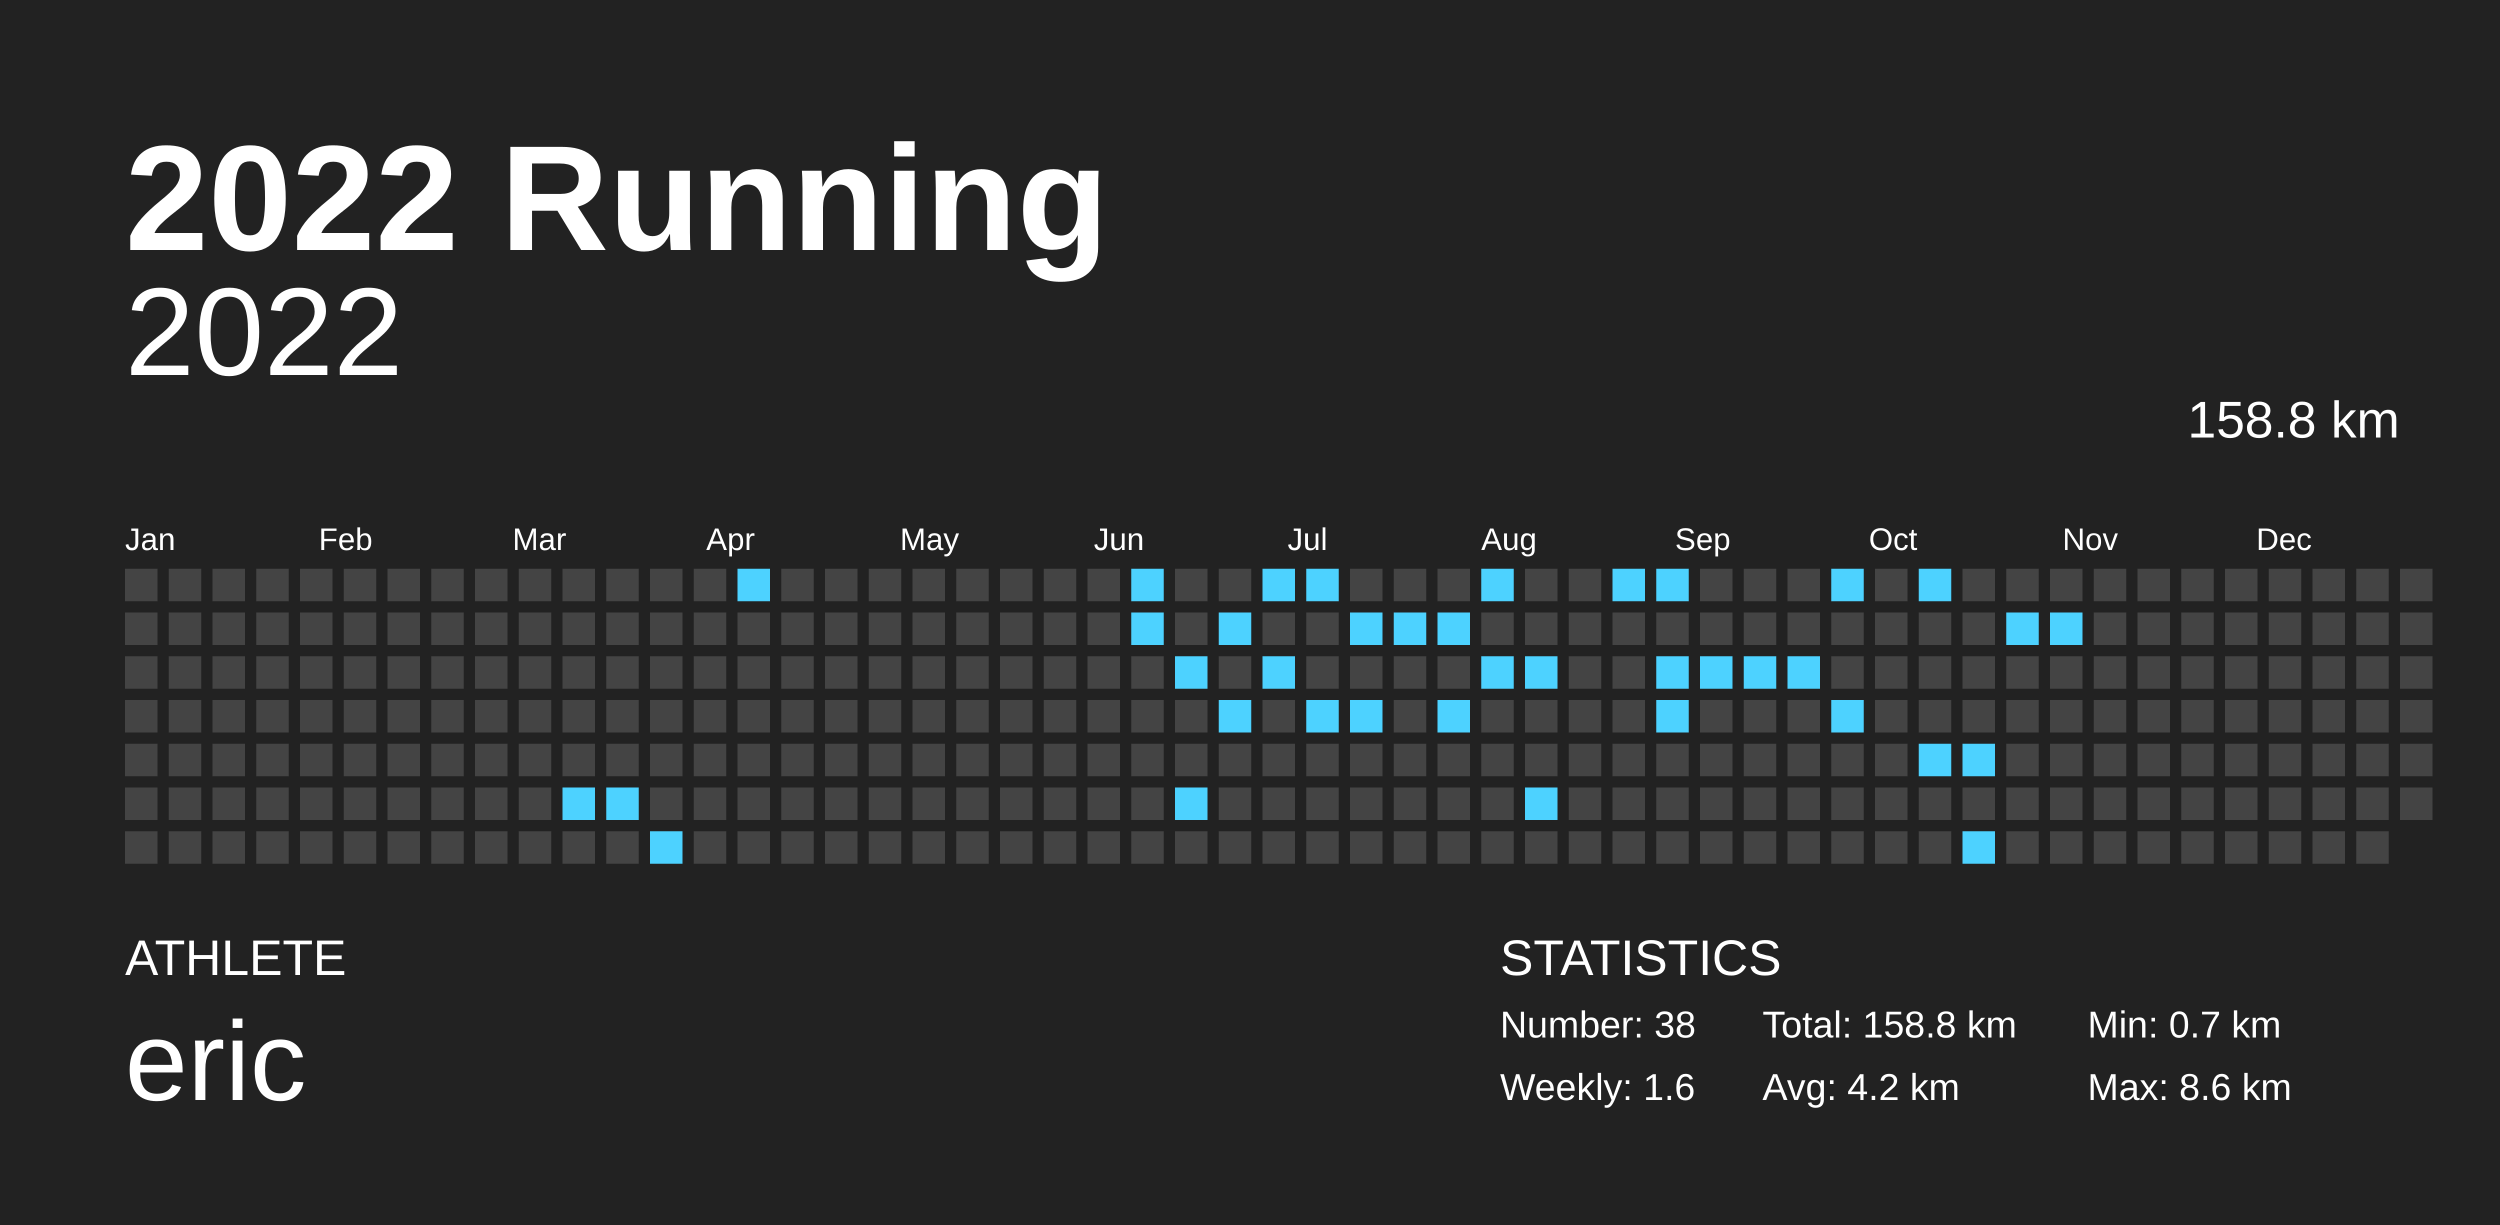
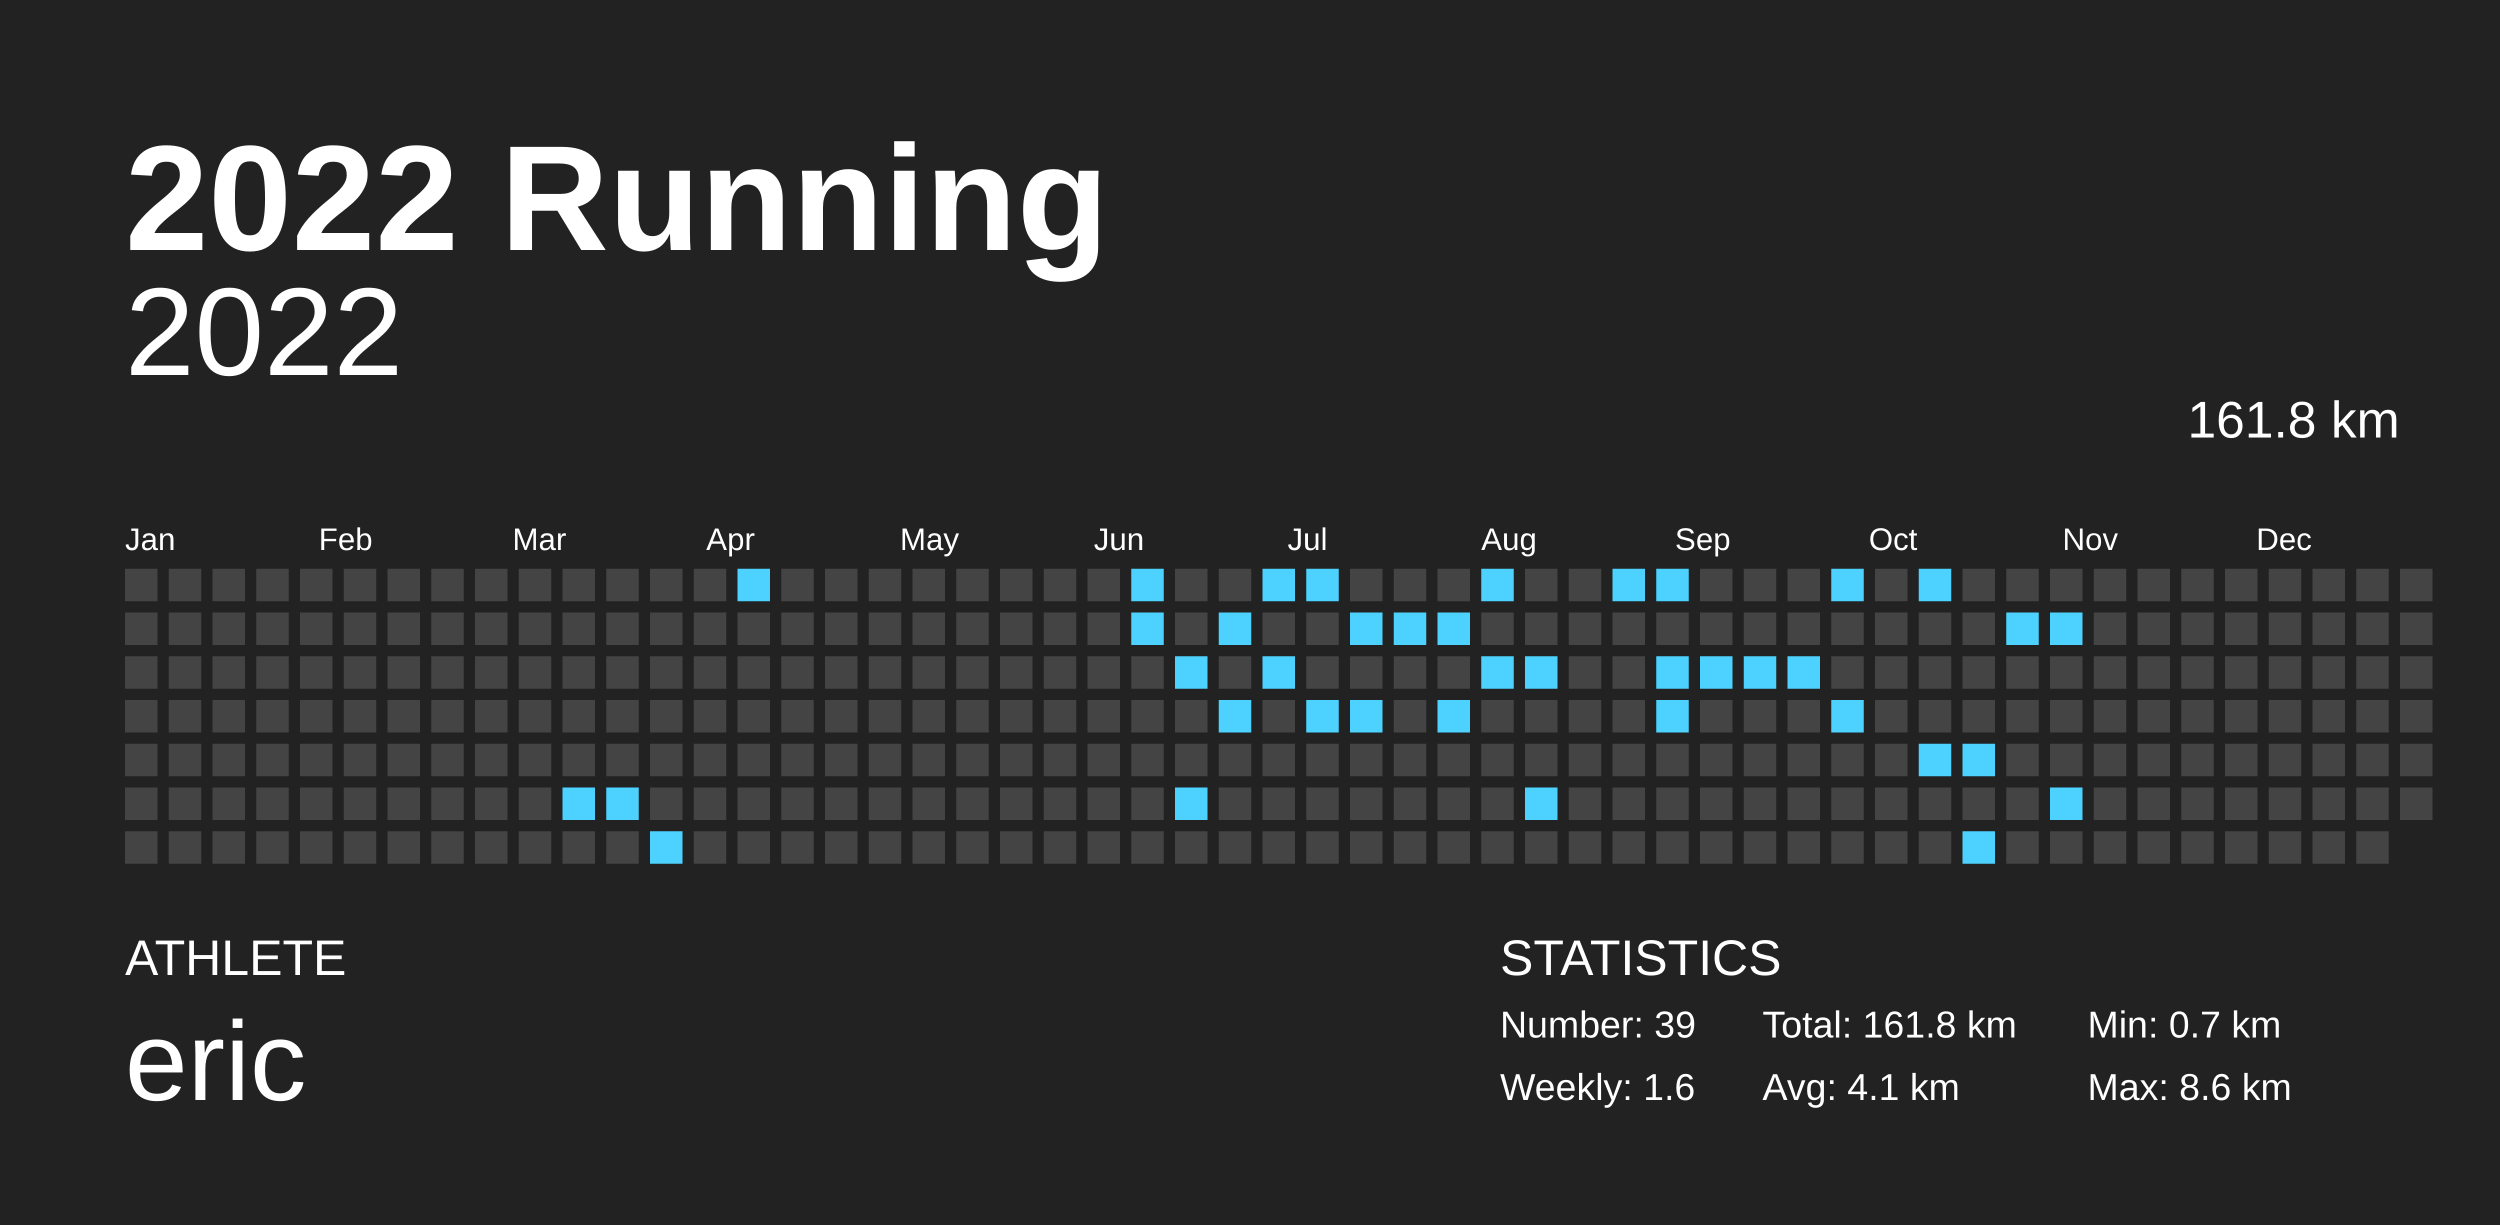
<svg xmlns="http://www.w3.org/2000/svg" baseProfile="full" height="98mm" version="1.1" viewBox="0,0,200,98" width="200mm">
  <defs />
  <rect fill="#222222" height="98" width="200" x="0" y="0" />
  <text fill="#FFFFFF" style="font-size:12px; font-family:Arial; font-weight:bold;" x="10" y="20">2022 Running</text>
  <text fill="#FFFFFF" style="font-size:4px; font-family:Arial" x="10" y="78">ATHLETE</text>
  <text fill="#FFFFFF" style="font-size:9px; font-family:Arial" x="10" y="88">eric</text>
  <text fill="#FFFFFF" style="font-size:4px; font-family:Arial" x="120" y="78">STATISTICS</text>
-   <text fill="#FFFFFF" style="font-size:3px; font-family:Arial" x="120" y="83">Number: 38</text>
+   <text fill="#FFFFFF" style="font-size:3px; font-family:Arial" x="120" y="83">Number: 39</text>
  <text fill="#FFFFFF" style="font-size:3px; font-family:Arial" x="120" y="88">Weekly: 1.6</text>
-   <text fill="#FFFFFF" style="font-size:3px; font-family:Arial" x="141" y="83">Total: 158.8 km</text>
-   <text fill="#FFFFFF" style="font-size:3px; font-family:Arial" x="141" y="88">Avg: 4.2 km</text>
+   <text fill="#FFFFFF" style="font-size:3px; font-family:Arial" x="141" y="83">Total: 161.8 km</text>
+   <text fill="#FFFFFF" style="font-size:3px; font-family:Arial" x="141" y="88">Avg: 4.1 km</text>
  <text fill="#FFFFFF" style="font-size:3px; font-family:Arial" x="167" y="83">Min: 0.7 km</text>
  <text fill="#FFFFFF" style="font-size:3px; font-family:Arial" x="167" y="88">Max: 8.6 km</text>
  <text alignment-baseline="hanging" fill="#FFFFFF" style="font-size:10.0px; font-family:Arial;" x="10" y="30">2022</text>
-   <text alignment-baseline="hanging" fill="#FFFFFF" style="font-size:4.125px; font-family:Arial;" x="175" y="35">158.8 km</text>
+   <text alignment-baseline="hanging" fill="#FFFFFF" style="font-size:4.125px; font-family:Arial;" x="175" y="35">161.8 km</text>
  <text fill="#FFFFFF" style="font-size:2.5px; font-family:Arial" x="10.0" y="44">Jan</text>
  <text fill="#FFFFFF" style="font-size:2.5px; font-family:Arial" x="25.5" y="44">Feb</text>
  <text fill="#FFFFFF" style="font-size:2.5px; font-family:Arial" x="41.0" y="44">Mar</text>
  <text fill="#FFFFFF" style="font-size:2.5px; font-family:Arial" x="56.5" y="44">Apr</text>
  <text fill="#FFFFFF" style="font-size:2.5px; font-family:Arial" x="72.0" y="44">May</text>
  <text fill="#FFFFFF" style="font-size:2.5px; font-family:Arial" x="87.5" y="44">Jun</text>
  <text fill="#FFFFFF" style="font-size:2.5px; font-family:Arial" x="103.0" y="44">Jul</text>
  <text fill="#FFFFFF" style="font-size:2.5px; font-family:Arial" x="118.5" y="44">Aug</text>
  <text fill="#FFFFFF" style="font-size:2.5px; font-family:Arial" x="134.0" y="44">Sep</text>
  <text fill="#FFFFFF" style="font-size:2.5px; font-family:Arial" x="149.5" y="44">Oct</text>
  <text fill="#FFFFFF" style="font-size:2.5px; font-family:Arial" x="165.0" y="44">Nov</text>
  <text fill="#FFFFFF" style="font-size:2.5px; font-family:Arial" x="180.5" y="44">Dec</text>
  <rect fill="#444444" height="2.6" width="2.6" x="10.0" y="45.5" />
  <rect fill="#444444" height="2.6" width="2.6" x="10.0" y="49.0" />
  <rect fill="#444444" height="2.6" width="2.6" x="10.0" y="52.5" />
  <rect fill="#444444" height="2.6" width="2.6" x="10.0" y="56.0" />
  <rect fill="#444444" height="2.6" width="2.6" x="10.0" y="59.5" />
  <rect fill="#444444" height="2.6" width="2.6" x="10.0" y="63.0" />
  <rect fill="#444444" height="2.6" width="2.6" x="10.0" y="66.5" />
  <rect fill="#444444" height="2.6" width="2.6" x="13.5" y="45.5" />
  <rect fill="#444444" height="2.6" width="2.6" x="13.5" y="49.0" />
  <rect fill="#444444" height="2.6" width="2.6" x="13.5" y="52.5" />
  <rect fill="#444444" height="2.6" width="2.6" x="13.5" y="56.0" />
  <rect fill="#444444" height="2.6" width="2.6" x="13.5" y="59.5" />
  <rect fill="#444444" height="2.6" width="2.6" x="13.5" y="63.0" />
  <rect fill="#444444" height="2.6" width="2.6" x="13.5" y="66.5" />
  <rect fill="#444444" height="2.6" width="2.6" x="17.0" y="45.5" />
  <rect fill="#444444" height="2.6" width="2.6" x="17.0" y="49.0" />
  <rect fill="#444444" height="2.6" width="2.6" x="17.0" y="52.5" />
  <rect fill="#444444" height="2.6" width="2.6" x="17.0" y="56.0" />
  <rect fill="#444444" height="2.6" width="2.6" x="17.0" y="59.5" />
  <rect fill="#444444" height="2.6" width="2.6" x="17.0" y="63.0" />
  <rect fill="#444444" height="2.6" width="2.6" x="17.0" y="66.5" />
  <rect fill="#444444" height="2.6" width="2.6" x="20.5" y="45.5" />
  <rect fill="#444444" height="2.6" width="2.6" x="20.5" y="49.0" />
  <rect fill="#444444" height="2.6" width="2.6" x="20.5" y="52.5" />
  <rect fill="#444444" height="2.6" width="2.6" x="20.5" y="56.0" />
  <rect fill="#444444" height="2.6" width="2.6" x="20.5" y="59.5" />
  <rect fill="#444444" height="2.6" width="2.6" x="20.5" y="63.0" />
  <rect fill="#444444" height="2.6" width="2.6" x="20.5" y="66.5" />
  <rect fill="#444444" height="2.6" width="2.6" x="24.0" y="45.5" />
  <rect fill="#444444" height="2.6" width="2.6" x="24.0" y="49.0" />
  <rect fill="#444444" height="2.6" width="2.6" x="24.0" y="52.5" />
  <rect fill="#444444" height="2.6" width="2.6" x="24.0" y="56.0" />
  <rect fill="#444444" height="2.6" width="2.6" x="24.0" y="59.5" />
  <rect fill="#444444" height="2.6" width="2.6" x="24.0" y="63.0" />
  <rect fill="#444444" height="2.6" width="2.6" x="24.0" y="66.5" />
  <rect fill="#444444" height="2.6" width="2.6" x="27.5" y="45.5" />
  <rect fill="#444444" height="2.6" width="2.6" x="27.5" y="49.0" />
  <rect fill="#444444" height="2.6" width="2.6" x="27.5" y="52.5" />
  <rect fill="#444444" height="2.6" width="2.6" x="27.5" y="56.0" />
  <rect fill="#444444" height="2.6" width="2.6" x="27.5" y="59.5" />
  <rect fill="#444444" height="2.6" width="2.6" x="27.5" y="63.0" />
  <rect fill="#444444" height="2.6" width="2.6" x="27.5" y="66.5" />
  <rect fill="#444444" height="2.6" width="2.6" x="31.0" y="45.5" />
  <rect fill="#444444" height="2.6" width="2.6" x="31.0" y="49.0" />
  <rect fill="#444444" height="2.6" width="2.6" x="31.0" y="52.5" />
  <rect fill="#444444" height="2.6" width="2.6" x="31.0" y="56.0" />
  <rect fill="#444444" height="2.6" width="2.6" x="31.0" y="59.5" />
  <rect fill="#444444" height="2.6" width="2.6" x="31.0" y="63.0" />
  <rect fill="#444444" height="2.6" width="2.6" x="31.0" y="66.5" />
  <rect fill="#444444" height="2.6" width="2.6" x="34.5" y="45.5" />
  <rect fill="#444444" height="2.6" width="2.6" x="34.5" y="49.0" />
  <rect fill="#444444" height="2.6" width="2.6" x="34.5" y="52.5" />
  <rect fill="#444444" height="2.6" width="2.6" x="34.5" y="56.0" />
  <rect fill="#444444" height="2.6" width="2.6" x="34.5" y="59.5" />
  <rect fill="#444444" height="2.6" width="2.6" x="34.5" y="63.0" />
  <rect fill="#444444" height="2.6" width="2.6" x="34.5" y="66.5" />
  <rect fill="#444444" height="2.6" width="2.6" x="38.0" y="45.5" />
  <rect fill="#444444" height="2.6" width="2.6" x="38.0" y="49.0" />
  <rect fill="#444444" height="2.6" width="2.6" x="38.0" y="52.5" />
  <rect fill="#444444" height="2.6" width="2.6" x="38.0" y="56.0" />
  <rect fill="#444444" height="2.6" width="2.6" x="38.0" y="59.5" />
  <rect fill="#444444" height="2.6" width="2.6" x="38.0" y="63.0" />
  <rect fill="#444444" height="2.6" width="2.6" x="38.0" y="66.5" />
  <rect fill="#444444" height="2.6" width="2.6" x="41.5" y="45.5" />
  <rect fill="#444444" height="2.6" width="2.6" x="41.5" y="49.0" />
  <rect fill="#444444" height="2.6" width="2.6" x="41.5" y="52.5" />
  <rect fill="#444444" height="2.6" width="2.6" x="41.5" y="56.0" />
  <rect fill="#444444" height="2.6" width="2.6" x="41.5" y="59.5" />
  <rect fill="#444444" height="2.6" width="2.6" x="41.5" y="63.0" />
  <rect fill="#444444" height="2.6" width="2.6" x="41.5" y="66.5" />
  <rect fill="#444444" height="2.6" width="2.6" x="45.0" y="45.5" />
  <rect fill="#444444" height="2.6" width="2.6" x="45.0" y="49.0" />
  <rect fill="#444444" height="2.6" width="2.6" x="45.0" y="52.5" />
  <rect fill="#444444" height="2.6" width="2.6" x="45.0" y="56.0" />
  <rect fill="#444444" height="2.6" width="2.6" x="45.0" y="59.5" />
  <rect fill="#4dd2ff" height="2.6" width="2.6" x="45.0" y="63.0" />
  <rect fill="#444444" height="2.6" width="2.6" x="45.0" y="66.5" />
  <rect fill="#444444" height="2.6" width="2.6" x="48.5" y="45.5" />
  <rect fill="#444444" height="2.6" width="2.6" x="48.5" y="49.0" />
  <rect fill="#444444" height="2.6" width="2.6" x="48.5" y="52.5" />
  <rect fill="#444444" height="2.6" width="2.6" x="48.5" y="56.0" />
  <rect fill="#444444" height="2.6" width="2.6" x="48.5" y="59.5" />
  <rect fill="#4dd2ff" height="2.6" width="2.6" x="48.5" y="63.0" />
  <rect fill="#444444" height="2.6" width="2.6" x="48.5" y="66.5" />
  <rect fill="#444444" height="2.6" width="2.6" x="52.0" y="45.5" />
  <rect fill="#444444" height="2.6" width="2.6" x="52.0" y="49.0" />
  <rect fill="#444444" height="2.6" width="2.6" x="52.0" y="52.5" />
  <rect fill="#444444" height="2.6" width="2.6" x="52.0" y="56.0" />
  <rect fill="#444444" height="2.6" width="2.6" x="52.0" y="59.5" />
  <rect fill="#444444" height="2.6" width="2.6" x="52.0" y="63.0" />
  <rect fill="#4dd2ff" height="2.6" width="2.6" x="52.0" y="66.5" />
  <rect fill="#444444" height="2.6" width="2.6" x="55.5" y="45.5" />
  <rect fill="#444444" height="2.6" width="2.6" x="55.5" y="49.0" />
  <rect fill="#444444" height="2.6" width="2.6" x="55.5" y="52.5" />
  <rect fill="#444444" height="2.6" width="2.6" x="55.5" y="56.0" />
  <rect fill="#444444" height="2.6" width="2.6" x="55.5" y="59.5" />
  <rect fill="#444444" height="2.6" width="2.6" x="55.5" y="63.0" />
  <rect fill="#444444" height="2.6" width="2.6" x="55.5" y="66.5" />
  <rect fill="#4dd2ff" height="2.6" width="2.6" x="59.0" y="45.5" />
  <rect fill="#444444" height="2.6" width="2.6" x="59.0" y="49.0" />
  <rect fill="#444444" height="2.6" width="2.6" x="59.0" y="52.5" />
  <rect fill="#444444" height="2.6" width="2.6" x="59.0" y="56.0" />
  <rect fill="#444444" height="2.6" width="2.6" x="59.0" y="59.5" />
  <rect fill="#444444" height="2.6" width="2.6" x="59.0" y="63.0" />
  <rect fill="#444444" height="2.6" width="2.6" x="59.0" y="66.5" />
  <rect fill="#444444" height="2.6" width="2.6" x="62.5" y="45.5" />
  <rect fill="#444444" height="2.6" width="2.6" x="62.5" y="49.0" />
  <rect fill="#444444" height="2.6" width="2.6" x="62.5" y="52.5" />
  <rect fill="#444444" height="2.6" width="2.6" x="62.5" y="56.0" />
  <rect fill="#444444" height="2.6" width="2.6" x="62.5" y="59.5" />
  <rect fill="#444444" height="2.6" width="2.6" x="62.5" y="63.0" />
  <rect fill="#444444" height="2.6" width="2.6" x="62.5" y="66.5" />
  <rect fill="#444444" height="2.6" width="2.6" x="66.0" y="45.5" />
  <rect fill="#444444" height="2.6" width="2.6" x="66.0" y="49.0" />
  <rect fill="#444444" height="2.6" width="2.6" x="66.0" y="52.5" />
  <rect fill="#444444" height="2.6" width="2.6" x="66.0" y="56.0" />
  <rect fill="#444444" height="2.6" width="2.6" x="66.0" y="59.5" />
  <rect fill="#444444" height="2.6" width="2.6" x="66.0" y="63.0" />
  <rect fill="#444444" height="2.6" width="2.6" x="66.0" y="66.5" />
  <rect fill="#444444" height="2.6" width="2.6" x="69.5" y="45.5" />
  <rect fill="#444444" height="2.6" width="2.6" x="69.5" y="49.0" />
  <rect fill="#444444" height="2.6" width="2.6" x="69.5" y="52.5" />
  <rect fill="#444444" height="2.6" width="2.6" x="69.5" y="56.0" />
  <rect fill="#444444" height="2.6" width="2.6" x="69.5" y="59.5" />
  <rect fill="#444444" height="2.6" width="2.6" x="69.5" y="63.0" />
  <rect fill="#444444" height="2.6" width="2.6" x="69.5" y="66.5" />
  <rect fill="#444444" height="2.6" width="2.6" x="73.0" y="45.5" />
  <rect fill="#444444" height="2.6" width="2.6" x="73.0" y="49.0" />
  <rect fill="#444444" height="2.6" width="2.6" x="73.0" y="52.5" />
  <rect fill="#444444" height="2.6" width="2.6" x="73.0" y="56.0" />
  <rect fill="#444444" height="2.6" width="2.6" x="73.0" y="59.5" />
  <rect fill="#444444" height="2.6" width="2.6" x="73.0" y="63.0" />
  <rect fill="#444444" height="2.6" width="2.6" x="73.0" y="66.5" />
  <rect fill="#444444" height="2.6" width="2.6" x="76.5" y="45.5" />
  <rect fill="#444444" height="2.6" width="2.6" x="76.5" y="49.0" />
  <rect fill="#444444" height="2.6" width="2.6" x="76.5" y="52.5" />
  <rect fill="#444444" height="2.6" width="2.6" x="76.5" y="56.0" />
  <rect fill="#444444" height="2.6" width="2.6" x="76.5" y="59.5" />
  <rect fill="#444444" height="2.6" width="2.6" x="76.5" y="63.0" />
  <rect fill="#444444" height="2.6" width="2.6" x="76.5" y="66.5" />
  <rect fill="#444444" height="2.6" width="2.6" x="80.0" y="45.5" />
  <rect fill="#444444" height="2.6" width="2.6" x="80.0" y="49.0" />
  <rect fill="#444444" height="2.6" width="2.6" x="80.0" y="52.5" />
  <rect fill="#444444" height="2.6" width="2.6" x="80.0" y="56.0" />
  <rect fill="#444444" height="2.6" width="2.6" x="80.0" y="59.5" />
  <rect fill="#444444" height="2.6" width="2.6" x="80.0" y="63.0" />
  <rect fill="#444444" height="2.6" width="2.6" x="80.0" y="66.5" />
  <rect fill="#444444" height="2.6" width="2.6" x="83.5" y="45.5" />
  <rect fill="#444444" height="2.6" width="2.6" x="83.5" y="49.0" />
  <rect fill="#444444" height="2.6" width="2.6" x="83.5" y="52.5" />
  <rect fill="#444444" height="2.6" width="2.6" x="83.5" y="56.0" />
  <rect fill="#444444" height="2.6" width="2.6" x="83.5" y="59.5" />
  <rect fill="#444444" height="2.6" width="2.6" x="83.5" y="63.0" />
  <rect fill="#444444" height="2.6" width="2.6" x="83.5" y="66.5" />
  <rect fill="#444444" height="2.6" width="2.6" x="87.0" y="45.5" />
  <rect fill="#444444" height="2.6" width="2.6" x="87.0" y="49.0" />
  <rect fill="#444444" height="2.6" width="2.6" x="87.0" y="52.5" />
  <rect fill="#444444" height="2.6" width="2.6" x="87.0" y="56.0" />
  <rect fill="#444444" height="2.6" width="2.6" x="87.0" y="59.5" />
  <rect fill="#444444" height="2.6" width="2.6" x="87.0" y="63.0" />
  <rect fill="#444444" height="2.6" width="2.6" x="87.0" y="66.5" />
  <rect fill="#4dd2ff" height="2.6" width="2.6" x="90.5" y="45.5" />
  <rect fill="#4dd2ff" height="2.6" width="2.6" x="90.5" y="49.0" />
  <rect fill="#444444" height="2.6" width="2.6" x="90.5" y="52.5" />
  <rect fill="#444444" height="2.6" width="2.6" x="90.5" y="56.0" />
  <rect fill="#444444" height="2.6" width="2.6" x="90.5" y="59.5" />
  <rect fill="#444444" height="2.6" width="2.6" x="90.5" y="63.0" />
  <rect fill="#444444" height="2.6" width="2.6" x="90.5" y="66.5" />
  <rect fill="#444444" height="2.6" width="2.6" x="94.0" y="45.5" />
  <rect fill="#444444" height="2.6" width="2.6" x="94.0" y="49.0" />
  <rect fill="#4dd2ff" height="2.6" width="2.6" x="94.0" y="52.5" />
  <rect fill="#444444" height="2.6" width="2.6" x="94.0" y="56.0" />
  <rect fill="#444444" height="2.6" width="2.6" x="94.0" y="59.5" />
  <rect fill="#4dd2ff" height="2.6" width="2.6" x="94.0" y="63.0" />
  <rect fill="#444444" height="2.6" width="2.6" x="94.0" y="66.5" />
  <rect fill="#444444" height="2.6" width="2.6" x="97.5" y="45.5" />
  <rect fill="#4dd2ff" height="2.6" width="2.6" x="97.5" y="49.0" />
  <rect fill="#444444" height="2.6" width="2.6" x="97.5" y="52.5" />
  <rect fill="#4dd2ff" height="2.6" width="2.6" x="97.5" y="56.0" />
  <rect fill="#444444" height="2.6" width="2.6" x="97.5" y="59.5" />
  <rect fill="#444444" height="2.6" width="2.6" x="97.5" y="63.0" />
  <rect fill="#444444" height="2.6" width="2.6" x="97.5" y="66.5" />
  <rect fill="#4dd2ff" height="2.6" width="2.6" x="101.0" y="45.5" />
  <rect fill="#444444" height="2.6" width="2.6" x="101.0" y="49.0" />
  <rect fill="#4dd2ff" height="2.6" width="2.6" x="101.0" y="52.5" />
  <rect fill="#444444" height="2.6" width="2.6" x="101.0" y="56.0" />
  <rect fill="#444444" height="2.6" width="2.6" x="101.0" y="59.5" />
  <rect fill="#444444" height="2.6" width="2.6" x="101.0" y="63.0" />
  <rect fill="#444444" height="2.6" width="2.6" x="101.0" y="66.5" />
  <rect fill="#4dd2ff" height="2.6" width="2.6" x="104.5" y="45.5" />
  <rect fill="#444444" height="2.6" width="2.6" x="104.5" y="49.0" />
  <rect fill="#444444" height="2.6" width="2.6" x="104.5" y="52.5" />
  <rect fill="#4dd2ff" height="2.6" width="2.6" x="104.5" y="56.0" />
  <rect fill="#444444" height="2.6" width="2.6" x="104.5" y="59.5" />
  <rect fill="#444444" height="2.6" width="2.6" x="104.5" y="63.0" />
  <rect fill="#444444" height="2.6" width="2.6" x="104.5" y="66.5" />
  <rect fill="#444444" height="2.6" width="2.6" x="108.0" y="45.5" />
  <rect fill="#4dd2ff" height="2.6" width="2.6" x="108.0" y="49.0" />
  <rect fill="#444444" height="2.6" width="2.6" x="108.0" y="52.5" />
  <rect fill="#4dd2ff" height="2.6" width="2.6" x="108.0" y="56.0" />
  <rect fill="#444444" height="2.6" width="2.6" x="108.0" y="59.5" />
  <rect fill="#444444" height="2.6" width="2.6" x="108.0" y="63.0" />
  <rect fill="#444444" height="2.6" width="2.6" x="108.0" y="66.5" />
  <rect fill="#444444" height="2.6" width="2.6" x="111.5" y="45.5" />
  <rect fill="#4dd2ff" height="2.6" width="2.6" x="111.5" y="49.0" />
  <rect fill="#444444" height="2.6" width="2.6" x="111.5" y="52.5" />
  <rect fill="#444444" height="2.6" width="2.6" x="111.5" y="56.0" />
  <rect fill="#444444" height="2.6" width="2.6" x="111.5" y="59.5" />
  <rect fill="#444444" height="2.6" width="2.6" x="111.5" y="63.0" />
  <rect fill="#444444" height="2.6" width="2.6" x="111.5" y="66.5" />
  <rect fill="#444444" height="2.6" width="2.6" x="115.0" y="45.5" />
  <rect fill="#4dd2ff" height="2.6" width="2.6" x="115.0" y="49.0" />
  <rect fill="#444444" height="2.6" width="2.6" x="115.0" y="52.5" />
  <rect fill="#4dd2ff" height="2.6" width="2.6" x="115.0" y="56.0" />
  <rect fill="#444444" height="2.6" width="2.6" x="115.0" y="59.5" />
  <rect fill="#444444" height="2.6" width="2.6" x="115.0" y="63.0" />
  <rect fill="#444444" height="2.6" width="2.6" x="115.0" y="66.5" />
  <rect fill="#4dd2ff" height="2.6" width="2.6" x="118.5" y="45.5" />
  <rect fill="#444444" height="2.6" width="2.6" x="118.5" y="49.0" />
  <rect fill="#4dd2ff" height="2.6" width="2.6" x="118.5" y="52.5" />
  <rect fill="#444444" height="2.6" width="2.6" x="118.5" y="56.0" />
  <rect fill="#444444" height="2.6" width="2.6" x="118.5" y="59.5" />
  <rect fill="#444444" height="2.6" width="2.6" x="118.5" y="63.0" />
  <rect fill="#444444" height="2.6" width="2.6" x="118.5" y="66.5" />
  <rect fill="#444444" height="2.6" width="2.6" x="122.0" y="45.5" />
  <rect fill="#444444" height="2.6" width="2.6" x="122.0" y="49.0" />
  <rect fill="#4dd2ff" height="2.6" width="2.6" x="122.0" y="52.5" />
  <rect fill="#444444" height="2.6" width="2.6" x="122.0" y="56.0" />
  <rect fill="#444444" height="2.6" width="2.6" x="122.0" y="59.5" />
  <rect fill="#4dd2ff" height="2.6" width="2.6" x="122.0" y="63.0" />
  <rect fill="#444444" height="2.6" width="2.6" x="122.0" y="66.5" />
  <rect fill="#444444" height="2.6" width="2.6" x="125.5" y="45.5" />
  <rect fill="#444444" height="2.6" width="2.6" x="125.5" y="49.0" />
  <rect fill="#444444" height="2.6" width="2.6" x="125.5" y="52.5" />
  <rect fill="#444444" height="2.6" width="2.6" x="125.5" y="56.0" />
  <rect fill="#444444" height="2.6" width="2.6" x="125.5" y="59.5" />
  <rect fill="#444444" height="2.6" width="2.6" x="125.5" y="63.0" />
  <rect fill="#444444" height="2.6" width="2.6" x="125.5" y="66.5" />
  <rect fill="#4dd2ff" height="2.6" width="2.6" x="129.0" y="45.5" />
  <rect fill="#444444" height="2.6" width="2.6" x="129.0" y="49.0" />
  <rect fill="#444444" height="2.6" width="2.6" x="129.0" y="52.5" />
  <rect fill="#444444" height="2.6" width="2.6" x="129.0" y="56.0" />
  <rect fill="#444444" height="2.6" width="2.6" x="129.0" y="59.5" />
  <rect fill="#444444" height="2.6" width="2.6" x="129.0" y="63.0" />
  <rect fill="#444444" height="2.6" width="2.6" x="129.0" y="66.5" />
  <rect fill="#4dd2ff" height="2.6" width="2.6" x="132.5" y="45.5" />
  <rect fill="#444444" height="2.6" width="2.6" x="132.5" y="49.0" />
  <rect fill="#4dd2ff" height="2.6" width="2.6" x="132.5" y="52.5" />
  <rect fill="#4dd2ff" height="2.6" width="2.6" x="132.5" y="56.0" />
  <rect fill="#444444" height="2.6" width="2.6" x="132.5" y="59.5" />
  <rect fill="#444444" height="2.6" width="2.6" x="132.5" y="63.0" />
  <rect fill="#444444" height="2.6" width="2.6" x="132.5" y="66.5" />
  <rect fill="#444444" height="2.6" width="2.6" x="136.0" y="45.5" />
  <rect fill="#444444" height="2.6" width="2.6" x="136.0" y="49.0" />
  <rect fill="#4dd2ff" height="2.6" width="2.6" x="136.0" y="52.5" />
  <rect fill="#444444" height="2.6" width="2.6" x="136.0" y="56.0" />
  <rect fill="#444444" height="2.6" width="2.6" x="136.0" y="59.5" />
  <rect fill="#444444" height="2.6" width="2.6" x="136.0" y="63.0" />
  <rect fill="#444444" height="2.6" width="2.6" x="136.0" y="66.5" />
  <rect fill="#444444" height="2.6" width="2.6" x="139.5" y="45.5" />
  <rect fill="#444444" height="2.6" width="2.6" x="139.5" y="49.0" />
  <rect fill="#4dd2ff" height="2.6" width="2.6" x="139.5" y="52.5" />
  <rect fill="#444444" height="2.6" width="2.6" x="139.5" y="56.0" />
  <rect fill="#444444" height="2.6" width="2.6" x="139.5" y="59.5" />
  <rect fill="#444444" height="2.6" width="2.6" x="139.5" y="63.0" />
  <rect fill="#444444" height="2.6" width="2.6" x="139.5" y="66.5" />
  <rect fill="#444444" height="2.6" width="2.6" x="143.0" y="45.5" />
  <rect fill="#444444" height="2.6" width="2.6" x="143.0" y="49.0" />
  <rect fill="#4dd2ff" height="2.6" width="2.6" x="143.0" y="52.5" />
  <rect fill="#444444" height="2.6" width="2.6" x="143.0" y="56.0" />
  <rect fill="#444444" height="2.6" width="2.6" x="143.0" y="59.5" />
  <rect fill="#444444" height="2.6" width="2.6" x="143.0" y="63.0" />
  <rect fill="#444444" height="2.6" width="2.6" x="143.0" y="66.5" />
  <rect fill="#4dd2ff" height="2.6" width="2.6" x="146.5" y="45.5" />
  <rect fill="#444444" height="2.6" width="2.6" x="146.5" y="49.0" />
  <rect fill="#444444" height="2.6" width="2.6" x="146.5" y="52.5" />
  <rect fill="#4dd2ff" height="2.6" width="2.6" x="146.5" y="56.0" />
  <rect fill="#444444" height="2.6" width="2.6" x="146.5" y="59.5" />
  <rect fill="#444444" height="2.6" width="2.6" x="146.5" y="63.0" />
  <rect fill="#444444" height="2.6" width="2.6" x="146.5" y="66.5" />
  <rect fill="#444444" height="2.6" width="2.6" x="150.0" y="45.5" />
  <rect fill="#444444" height="2.6" width="2.6" x="150.0" y="49.0" />
  <rect fill="#444444" height="2.6" width="2.6" x="150.0" y="52.5" />
  <rect fill="#444444" height="2.6" width="2.6" x="150.0" y="56.0" />
  <rect fill="#444444" height="2.6" width="2.6" x="150.0" y="59.5" />
  <rect fill="#444444" height="2.6" width="2.6" x="150.0" y="63.0" />
  <rect fill="#444444" height="2.6" width="2.6" x="150.0" y="66.5" />
  <rect fill="#4dd2ff" height="2.6" width="2.6" x="153.5" y="45.5" />
  <rect fill="#444444" height="2.6" width="2.6" x="153.5" y="49.0" />
  <rect fill="#444444" height="2.6" width="2.6" x="153.5" y="52.5" />
  <rect fill="#444444" height="2.6" width="2.6" x="153.5" y="56.0" />
  <rect fill="#4dd2ff" height="2.6" width="2.6" x="153.5" y="59.5" />
  <rect fill="#444444" height="2.6" width="2.6" x="153.5" y="63.0" />
  <rect fill="#444444" height="2.6" width="2.6" x="153.5" y="66.5" />
  <rect fill="#444444" height="2.6" width="2.6" x="157.0" y="45.5" />
  <rect fill="#444444" height="2.6" width="2.6" x="157.0" y="49.0" />
  <rect fill="#444444" height="2.6" width="2.6" x="157.0" y="52.5" />
  <rect fill="#444444" height="2.6" width="2.6" x="157.0" y="56.0" />
  <rect fill="#4dd2ff" height="2.6" width="2.6" x="157.0" y="59.5" />
  <rect fill="#444444" height="2.6" width="2.6" x="157.0" y="63.0" />
  <rect fill="#4dd2ff" height="2.6" width="2.6" x="157.0" y="66.5" />
  <rect fill="#444444" height="2.6" width="2.6" x="160.5" y="45.5" />
  <rect fill="#4dd2ff" height="2.6" width="2.6" x="160.5" y="49.0" />
  <rect fill="#444444" height="2.6" width="2.6" x="160.5" y="52.5" />
  <rect fill="#444444" height="2.6" width="2.6" x="160.5" y="56.0" />
  <rect fill="#444444" height="2.6" width="2.6" x="160.5" y="59.5" />
  <rect fill="#444444" height="2.6" width="2.6" x="160.5" y="63.0" />
  <rect fill="#444444" height="2.6" width="2.6" x="160.5" y="66.5" />
  <rect fill="#444444" height="2.6" width="2.6" x="164.0" y="45.5" />
  <rect fill="#4dd2ff" height="2.6" width="2.6" x="164.0" y="49.0" />
  <rect fill="#444444" height="2.6" width="2.6" x="164.0" y="52.5" />
  <rect fill="#444444" height="2.6" width="2.6" x="164.0" y="56.0" />
  <rect fill="#444444" height="2.6" width="2.6" x="164.0" y="59.5" />
-   <rect fill="#444444" height="2.6" width="2.6" x="164.0" y="63.0" />
+   <rect fill="#4dd2ff" height="2.6" width="2.6" x="164.0" y="63.0" />
  <rect fill="#444444" height="2.6" width="2.6" x="164.0" y="66.5" />
  <rect fill="#444444" height="2.6" width="2.6" x="167.5" y="45.5" />
  <rect fill="#444444" height="2.6" width="2.6" x="167.5" y="49.0" />
  <rect fill="#444444" height="2.6" width="2.6" x="167.5" y="52.5" />
  <rect fill="#444444" height="2.6" width="2.6" x="167.5" y="56.0" />
  <rect fill="#444444" height="2.6" width="2.6" x="167.5" y="59.5" />
  <rect fill="#444444" height="2.6" width="2.6" x="167.5" y="63.0" />
  <rect fill="#444444" height="2.6" width="2.6" x="167.5" y="66.5" />
  <rect fill="#444444" height="2.6" width="2.6" x="171.0" y="45.5" />
  <rect fill="#444444" height="2.6" width="2.6" x="171.0" y="49.0" />
  <rect fill="#444444" height="2.6" width="2.6" x="171.0" y="52.5" />
  <rect fill="#444444" height="2.6" width="2.6" x="171.0" y="56.0" />
  <rect fill="#444444" height="2.6" width="2.6" x="171.0" y="59.5" />
  <rect fill="#444444" height="2.6" width="2.6" x="171.0" y="63.0" />
  <rect fill="#444444" height="2.6" width="2.6" x="171.0" y="66.5" />
  <rect fill="#444444" height="2.6" width="2.6" x="174.5" y="45.5" />
  <rect fill="#444444" height="2.6" width="2.6" x="174.5" y="49.0" />
  <rect fill="#444444" height="2.6" width="2.6" x="174.5" y="52.5" />
  <rect fill="#444444" height="2.6" width="2.6" x="174.5" y="56.0" />
  <rect fill="#444444" height="2.6" width="2.6" x="174.5" y="59.5" />
  <rect fill="#444444" height="2.6" width="2.6" x="174.5" y="63.0" />
  <rect fill="#444444" height="2.6" width="2.6" x="174.5" y="66.5" />
  <rect fill="#444444" height="2.6" width="2.6" x="178.0" y="45.5" />
  <rect fill="#444444" height="2.6" width="2.6" x="178.0" y="49.0" />
  <rect fill="#444444" height="2.6" width="2.6" x="178.0" y="52.5" />
  <rect fill="#444444" height="2.6" width="2.6" x="178.0" y="56.0" />
  <rect fill="#444444" height="2.6" width="2.6" x="178.0" y="59.5" />
  <rect fill="#444444" height="2.6" width="2.6" x="178.0" y="63.0" />
  <rect fill="#444444" height="2.6" width="2.6" x="178.0" y="66.5" />
  <rect fill="#444444" height="2.6" width="2.6" x="181.5" y="45.5" />
  <rect fill="#444444" height="2.6" width="2.6" x="181.5" y="49.0" />
  <rect fill="#444444" height="2.6" width="2.6" x="181.5" y="52.5" />
  <rect fill="#444444" height="2.6" width="2.6" x="181.5" y="56.0" />
  <rect fill="#444444" height="2.6" width="2.6" x="181.5" y="59.5" />
  <rect fill="#444444" height="2.6" width="2.6" x="181.5" y="63.0" />
  <rect fill="#444444" height="2.6" width="2.6" x="181.5" y="66.5" />
  <rect fill="#444444" height="2.6" width="2.6" x="185.0" y="45.5" />
  <rect fill="#444444" height="2.6" width="2.6" x="185.0" y="49.0" />
  <rect fill="#444444" height="2.6" width="2.6" x="185.0" y="52.5" />
  <rect fill="#444444" height="2.6" width="2.6" x="185.0" y="56.0" />
  <rect fill="#444444" height="2.6" width="2.6" x="185.0" y="59.5" />
  <rect fill="#444444" height="2.6" width="2.6" x="185.0" y="63.0" />
  <rect fill="#444444" height="2.6" width="2.6" x="185.0" y="66.5" />
  <rect fill="#444444" height="2.6" width="2.6" x="188.5" y="45.5" />
  <rect fill="#444444" height="2.6" width="2.6" x="188.5" y="49.0" />
  <rect fill="#444444" height="2.6" width="2.6" x="188.5" y="52.5" />
  <rect fill="#444444" height="2.6" width="2.6" x="188.5" y="56.0" />
  <rect fill="#444444" height="2.6" width="2.6" x="188.5" y="59.5" />
  <rect fill="#444444" height="2.6" width="2.6" x="188.5" y="63.0" />
  <rect fill="#444444" height="2.6" width="2.6" x="188.5" y="66.5" />
  <rect fill="#444444" height="2.6" width="2.6" x="192.0" y="45.5" />
  <rect fill="#444444" height="2.6" width="2.6" x="192.0" y="49.0" />
  <rect fill="#444444" height="2.6" width="2.6" x="192.0" y="52.5" />
  <rect fill="#444444" height="2.6" width="2.6" x="192.0" y="56.0" />
  <rect fill="#444444" height="2.6" width="2.6" x="192.0" y="59.5" />
  <rect fill="#444444" height="2.6" width="2.6" x="192.0" y="63.0" />
</svg>
